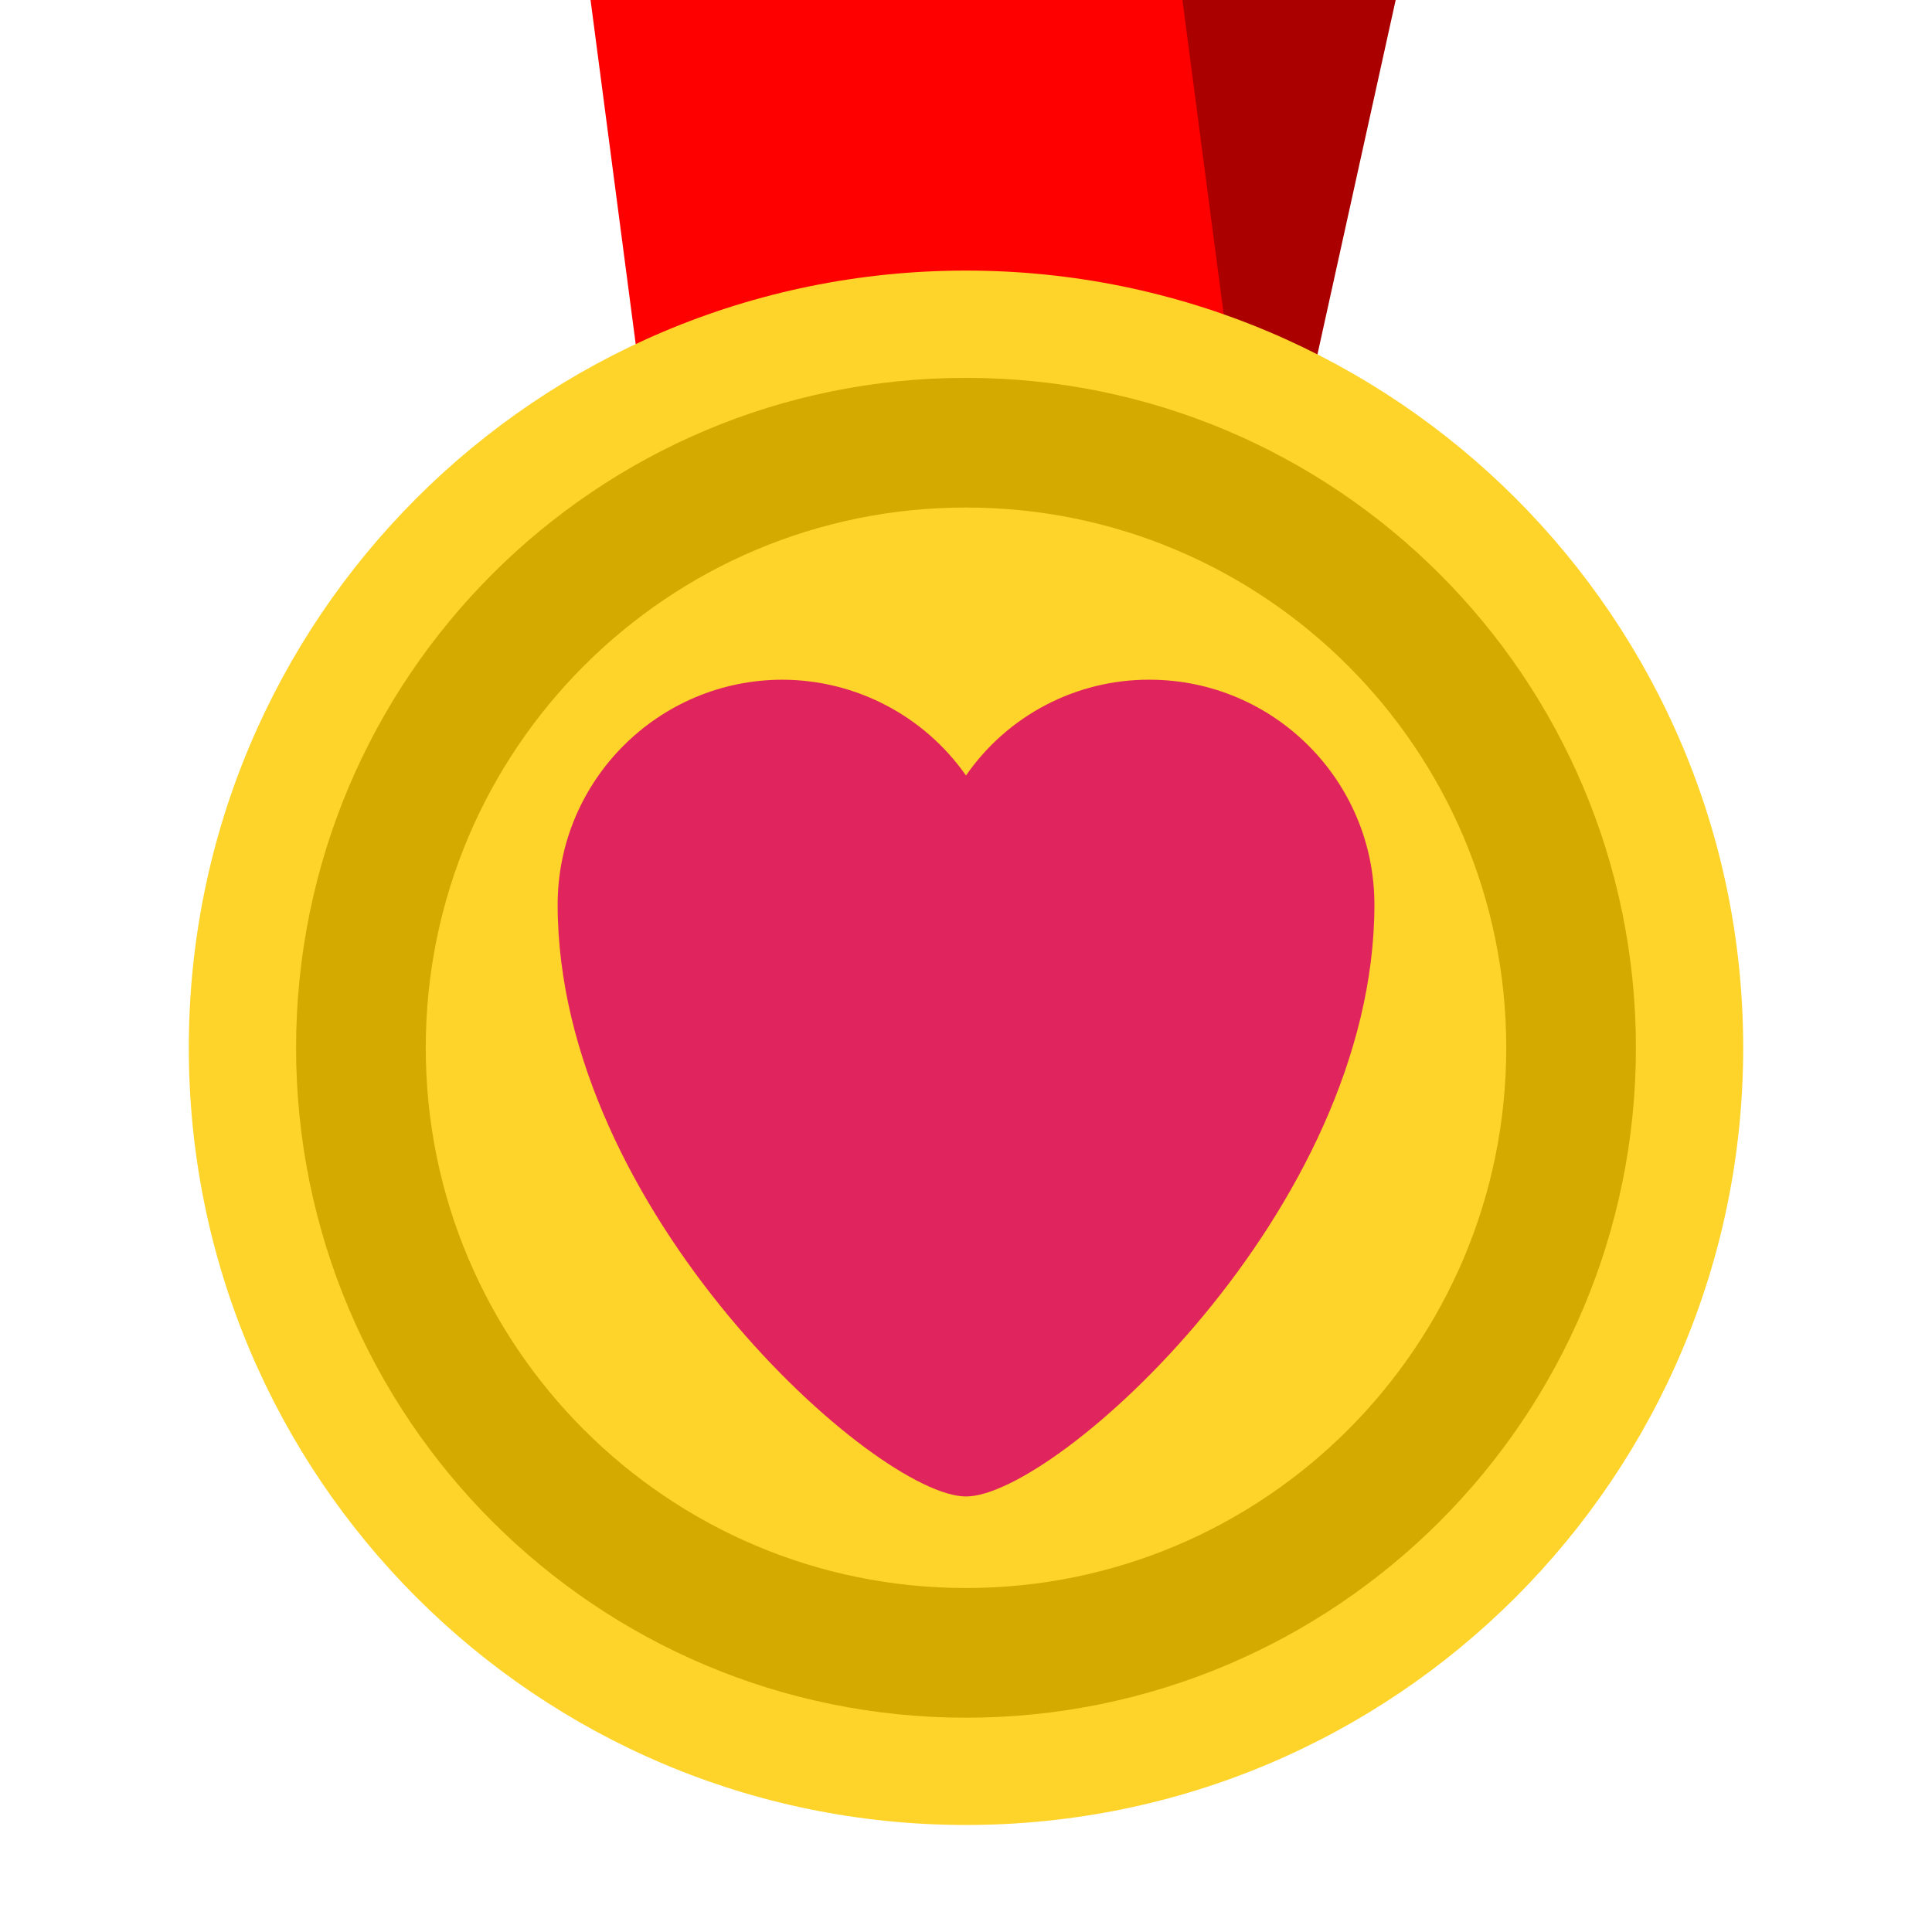
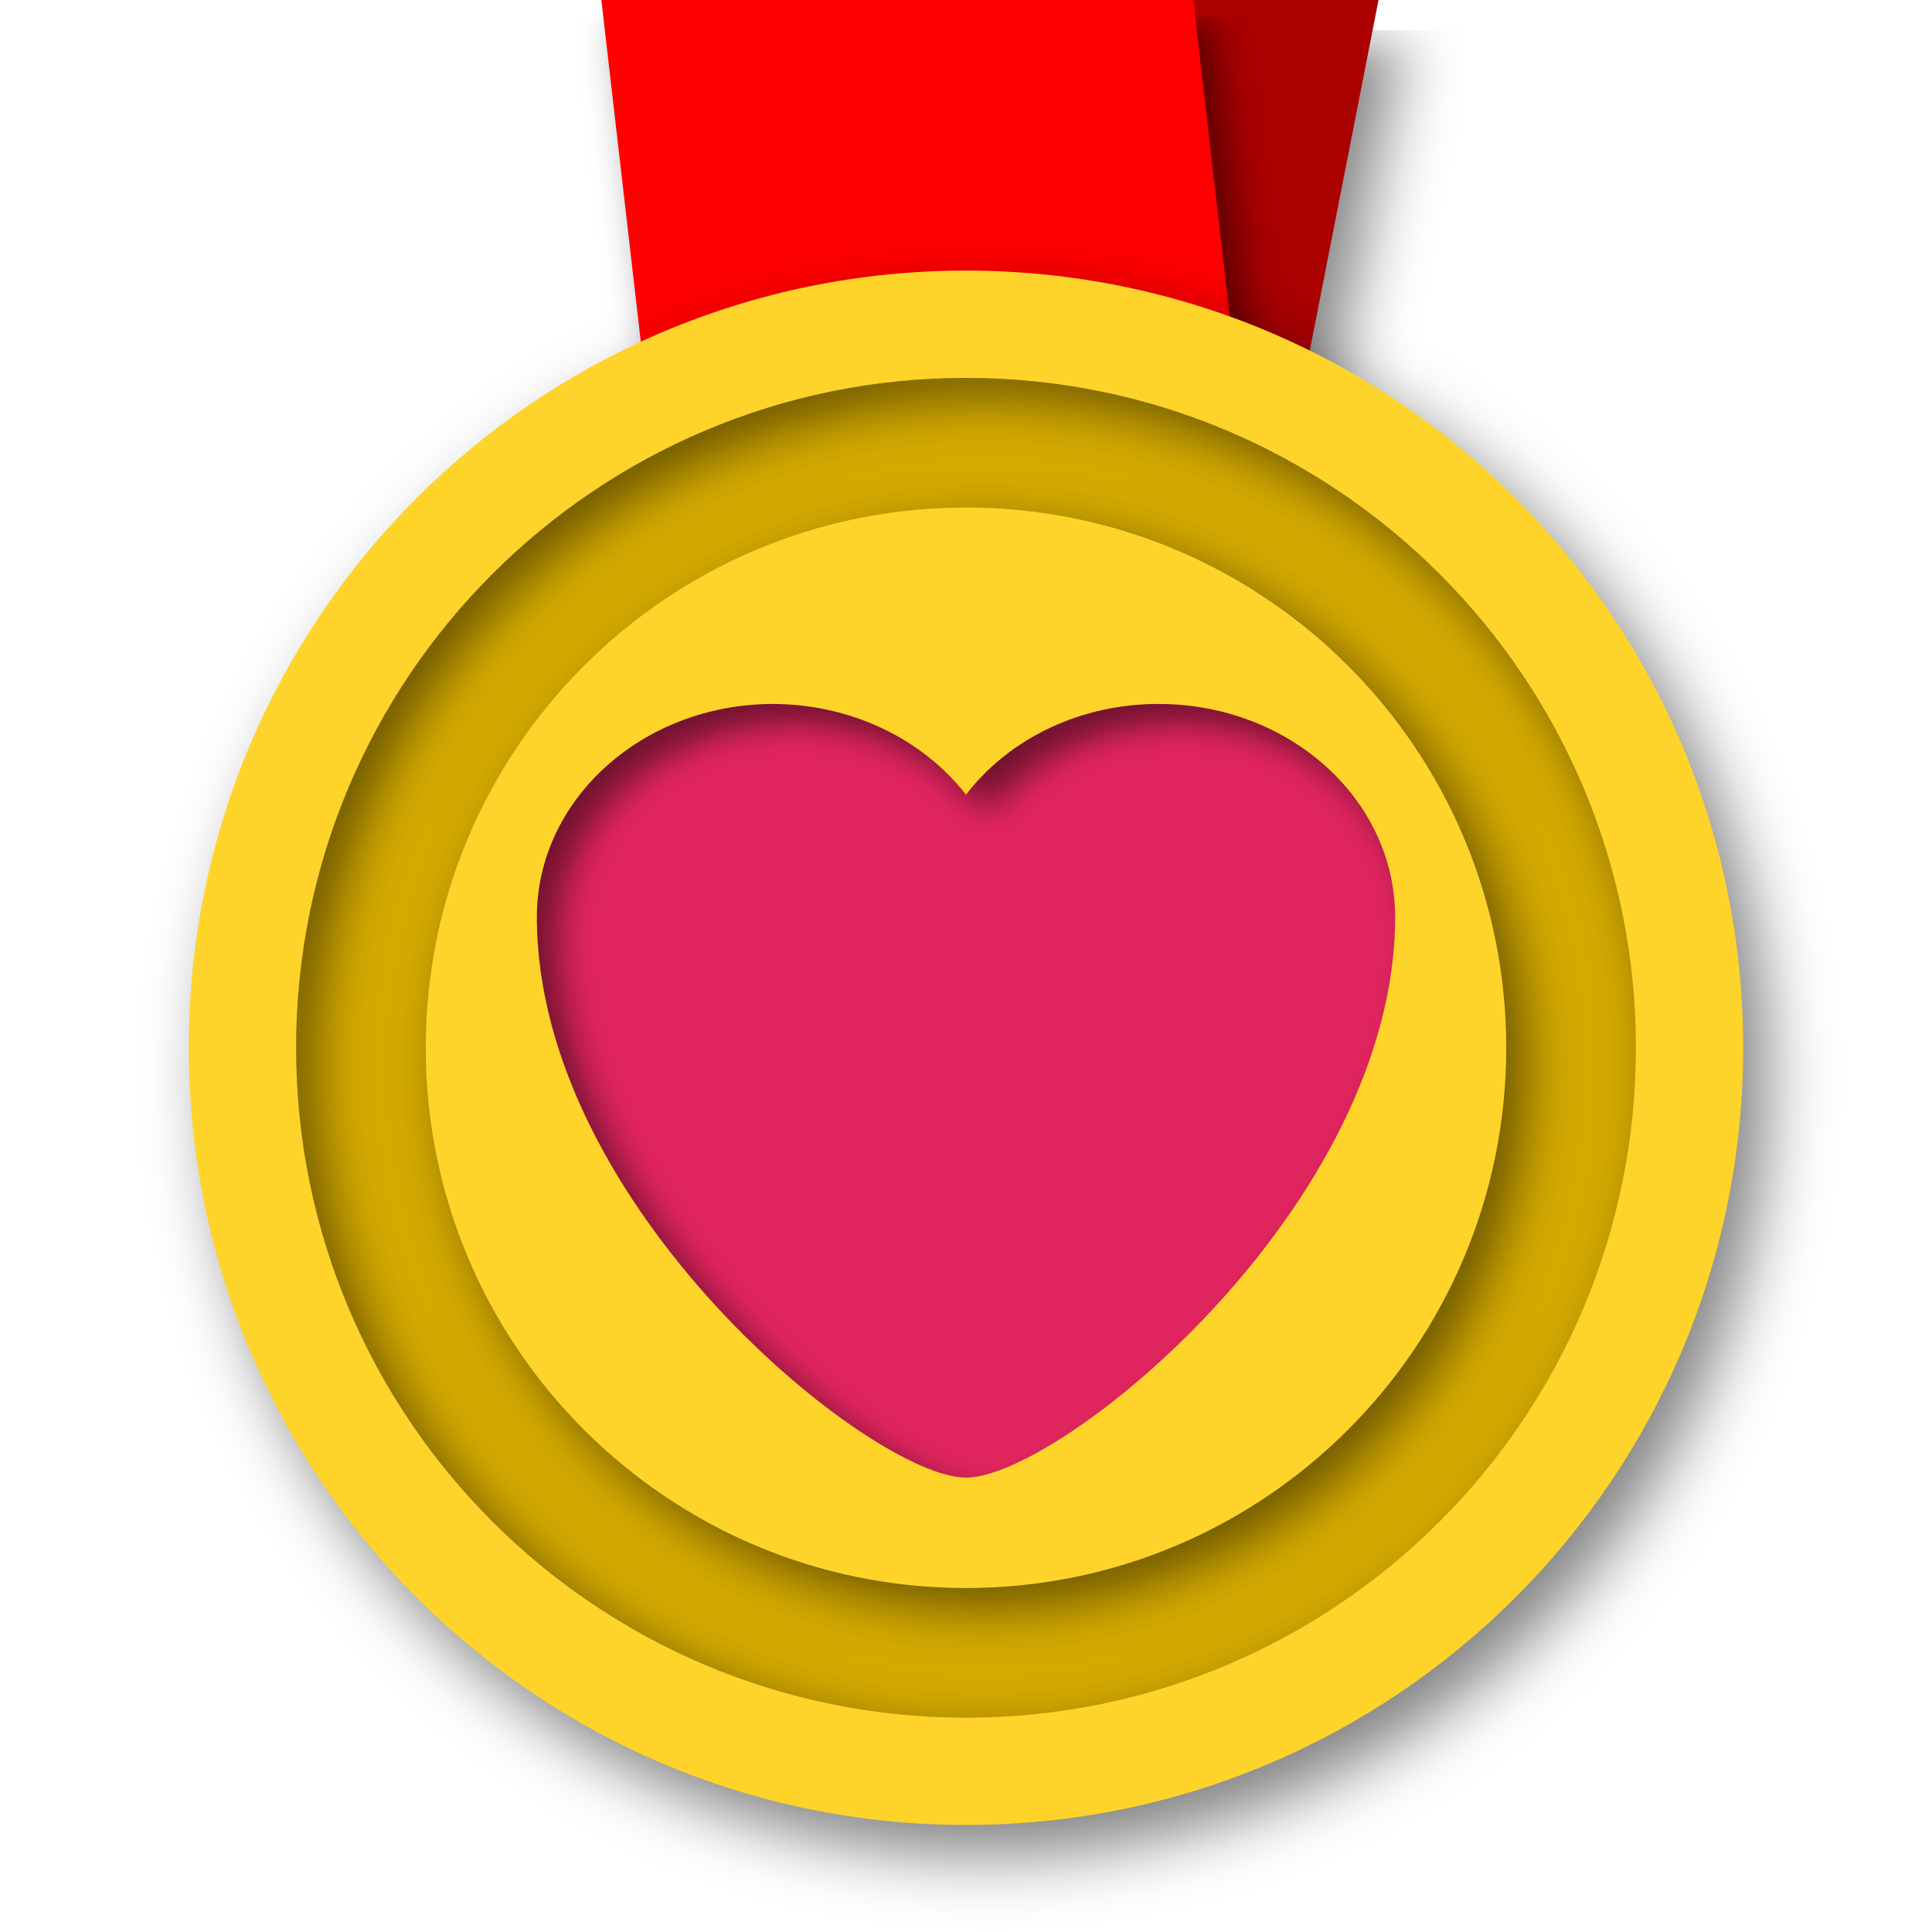
<svg xmlns="http://www.w3.org/2000/svg" viewBox="0 0 58 58" class="${ego(     'medal'   )}" version="1.1" id="svg124" width="58" height="58">
-   <defs id="defs128" />
+   <defs id="defs128">
+     <filter style="color-interpolation-filters:sRGB;" id="filter414">
+       <feFlood flood-opacity="0.498" flood-color="rgb(0,0,0)" result="flood" id="feFlood404" />
+       <feComposite in="flood" in2="SourceGraphic" operator="in" result="composite1" id="feComposite406" />
+       <feGaussianBlur in="composite1" stdDeviation="1" result="blur" id="feGaussianBlur408" />
+       <feOffset dx="0.7" dy="0.9" result="offset" id="feOffset410" />
+       <feComposite in="SourceGraphic" in2="offset" operator="over" result="composite2" id="feComposite412" />
+     </filter>
+     <filter style="color-interpolation-filters:sRGB;" id="filter491">
+       <feFlood flood-opacity="0.498" flood-color="rgb(0,0,0)" result="flood" id="feFlood481" />
+       <feComposite in="flood" in2="SourceGraphic" operator="in" result="composite1" id="feComposite483" />
+       <feGaussianBlur in="composite1" stdDeviation="0.6" result="blur" id="feGaussianBlur485" />
+       <feOffset dx="0.5" dy="0.5" result="offset" id="feOffset487" />
+       <feComposite in="SourceGraphic" in2="offset" operator="over" result="composite2" id="feComposite489" />
+     </filter>
+     <filter style="color-interpolation-filters:sRGB;" id="filter1367">
+       <feFlood flood-opacity="0.498" flood-color="rgb(0,0,0)" result="flood" id="feFlood1357" />
+       <feComposite in="flood" in2="SourceGraphic" operator="out" result="composite1" id="feComposite1359" />
+       <feGaussianBlur in="composite1" stdDeviation="0.8" result="blur" id="feGaussianBlur1361" />
+       <feOffset dx="0.6" dy="0.6" result="offset" id="feOffset1363" />
+       <feComposite in="offset" in2="SourceGraphic" operator="atop" result="composite2" id="feComposite1365" />
+     </filter>
+     <filter style="color-interpolation-filters:sRGB;" id="filter1427">
+       <feFlood flood-opacity="0.498" flood-color="rgb(0,0,0)" result="flood" id="feFlood1417" />
+       <feComposite in="flood" in2="SourceGraphic" operator="out" result="composite1" id="feComposite1419" />
+       <feGaussianBlur in="composite1" stdDeviation="0.5" result="blur" id="feGaussianBlur1421" />
+       <feOffset dx="0.6" dy="0.6" result="offset" id="feOffset1423" />
+       <feComposite in="offset" in2="SourceGraphic" operator="atop" result="composite2" id="feComposite1425" />
+     </filter>
+   </defs>
  <g transform="translate(-74.298,-126.955)" id="g122">
-     <g id="g25" transform="translate(5.668)">
-       <path id="path112" d="m 20.051,113.125 -2.623,11.879 16.217,9.012 4.611,-20.891 z" style="fill:#aa0000;fill-opacity:1" transform="translate(72.273,13.83)" />
-       <path id="path114" d="m 14.086,113.125 2.701,20.588 17.008,-5.799 -1.941,-14.789 z" style="fill:#ff0000;fill-opacity:1" transform="translate(72.273,13.83)" />
-       <circle cx="97.63" cy="158.41" r="23.332" fill="#ffd42a" id="circle116" />
-       <circle cx="97.63" cy="158.41" r="18.165" fill="none" stroke="#d4aa00" stroke-width="3.893" id="circle118" />
-       <path d="m 103.14,147.36 a 6.673,6.673 0 0 0 -5.51,2.876 6.75,6.75 0 0 0 -5.509,-2.876 6.757,6.757 0 0 0 -6.75,6.75 c 0,9.203 9.566,17.77 12.26,17.77 2.694,0 12.26,-8.597 12.26,-17.77 a 6.757,6.757 0 0 0 -6.75,-6.75 z" fill="#e0245e" id="path120" />
-     </g>
+     <path id="path112" d="m 97.992,124.33 -2.623,13.371 16.217,10.144 4.611,-23.515 z" style="fill:#aa0000;fill-opacity:1;stroke-width:1.061;filter:url(#filter414)" />
+     <path id="path114" d="m 92.027,124.147 2.701,23.396 17.008,-6.59 -1.941,-16.806 z" style="fill:#ff0000;fill-opacity:1;stroke-width:1.066;filter:url(#filter491)" />
+     <circle cx="103.298" cy="158.41" r="23.332" fill="#ffd42a" id="circle116" style="filter:url(#filter414)" />
+     <circle cx="103.298" cy="158.41" r="18.165" fill="none" stroke="#d4aa00" stroke-width="3.893" id="circle118" style="filter:url(#filter1367)" />
+     <path d="m 108.808,147.36 a 6.673,6.673 0 0 0 -5.51,2.876 6.75,6.75 0 0 0 -5.509,-2.876 6.757,6.757 0 0 0 -6.75,6.75 c 0,9.203 9.566,17.77 12.26,17.77 2.694,0 12.26,-8.597 12.26,-17.77 a 6.757,6.757 0 0 0 -6.75,-6.75 z" fill="#e0245e" id="path120" transform="matrix(1.050844,0,0,0.9472221,-5.25312,8.505485)" style="filter:url(#filter1427)" />
  </g>
</svg>
